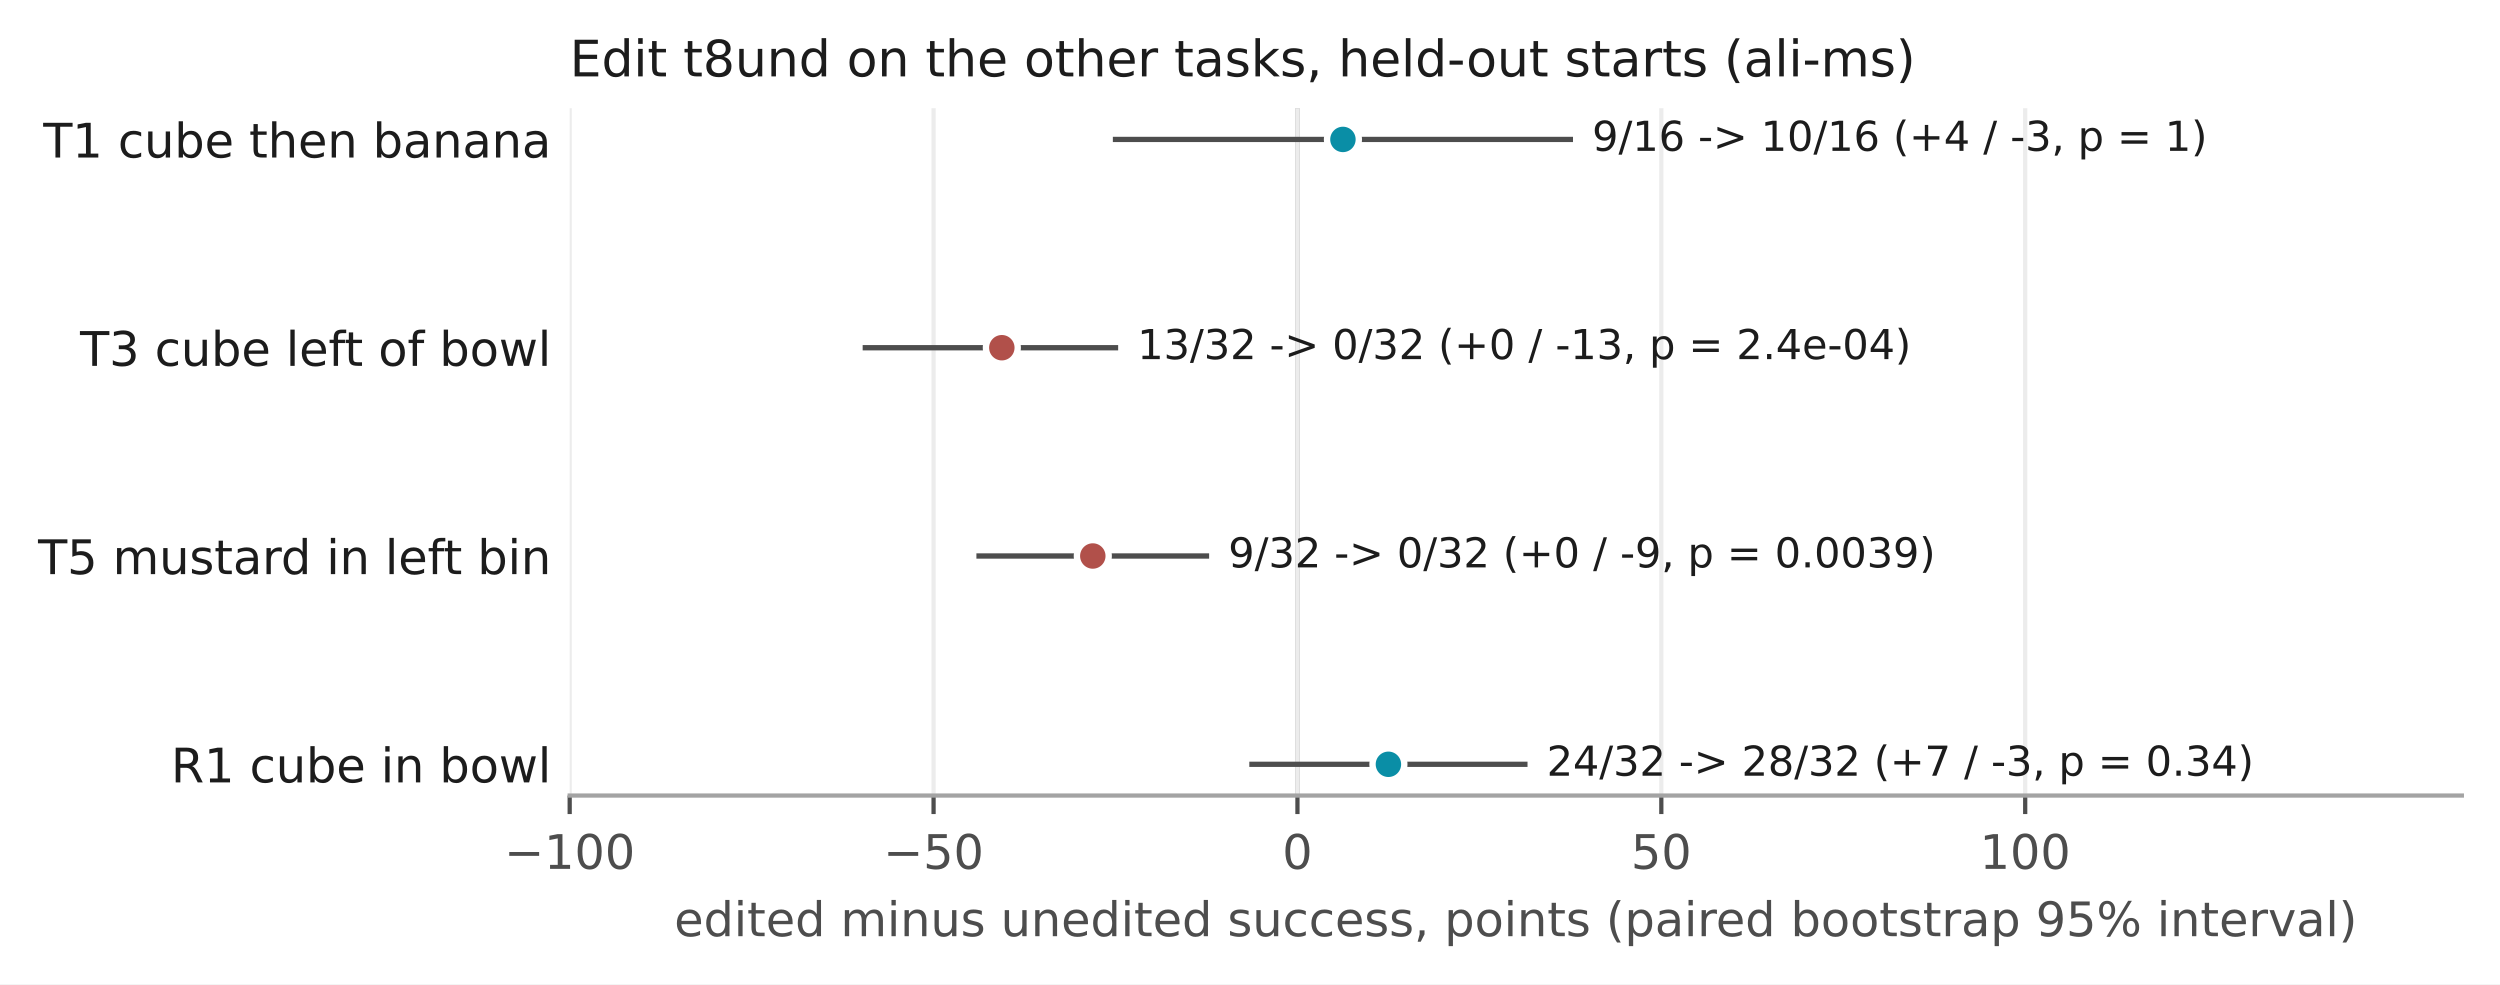
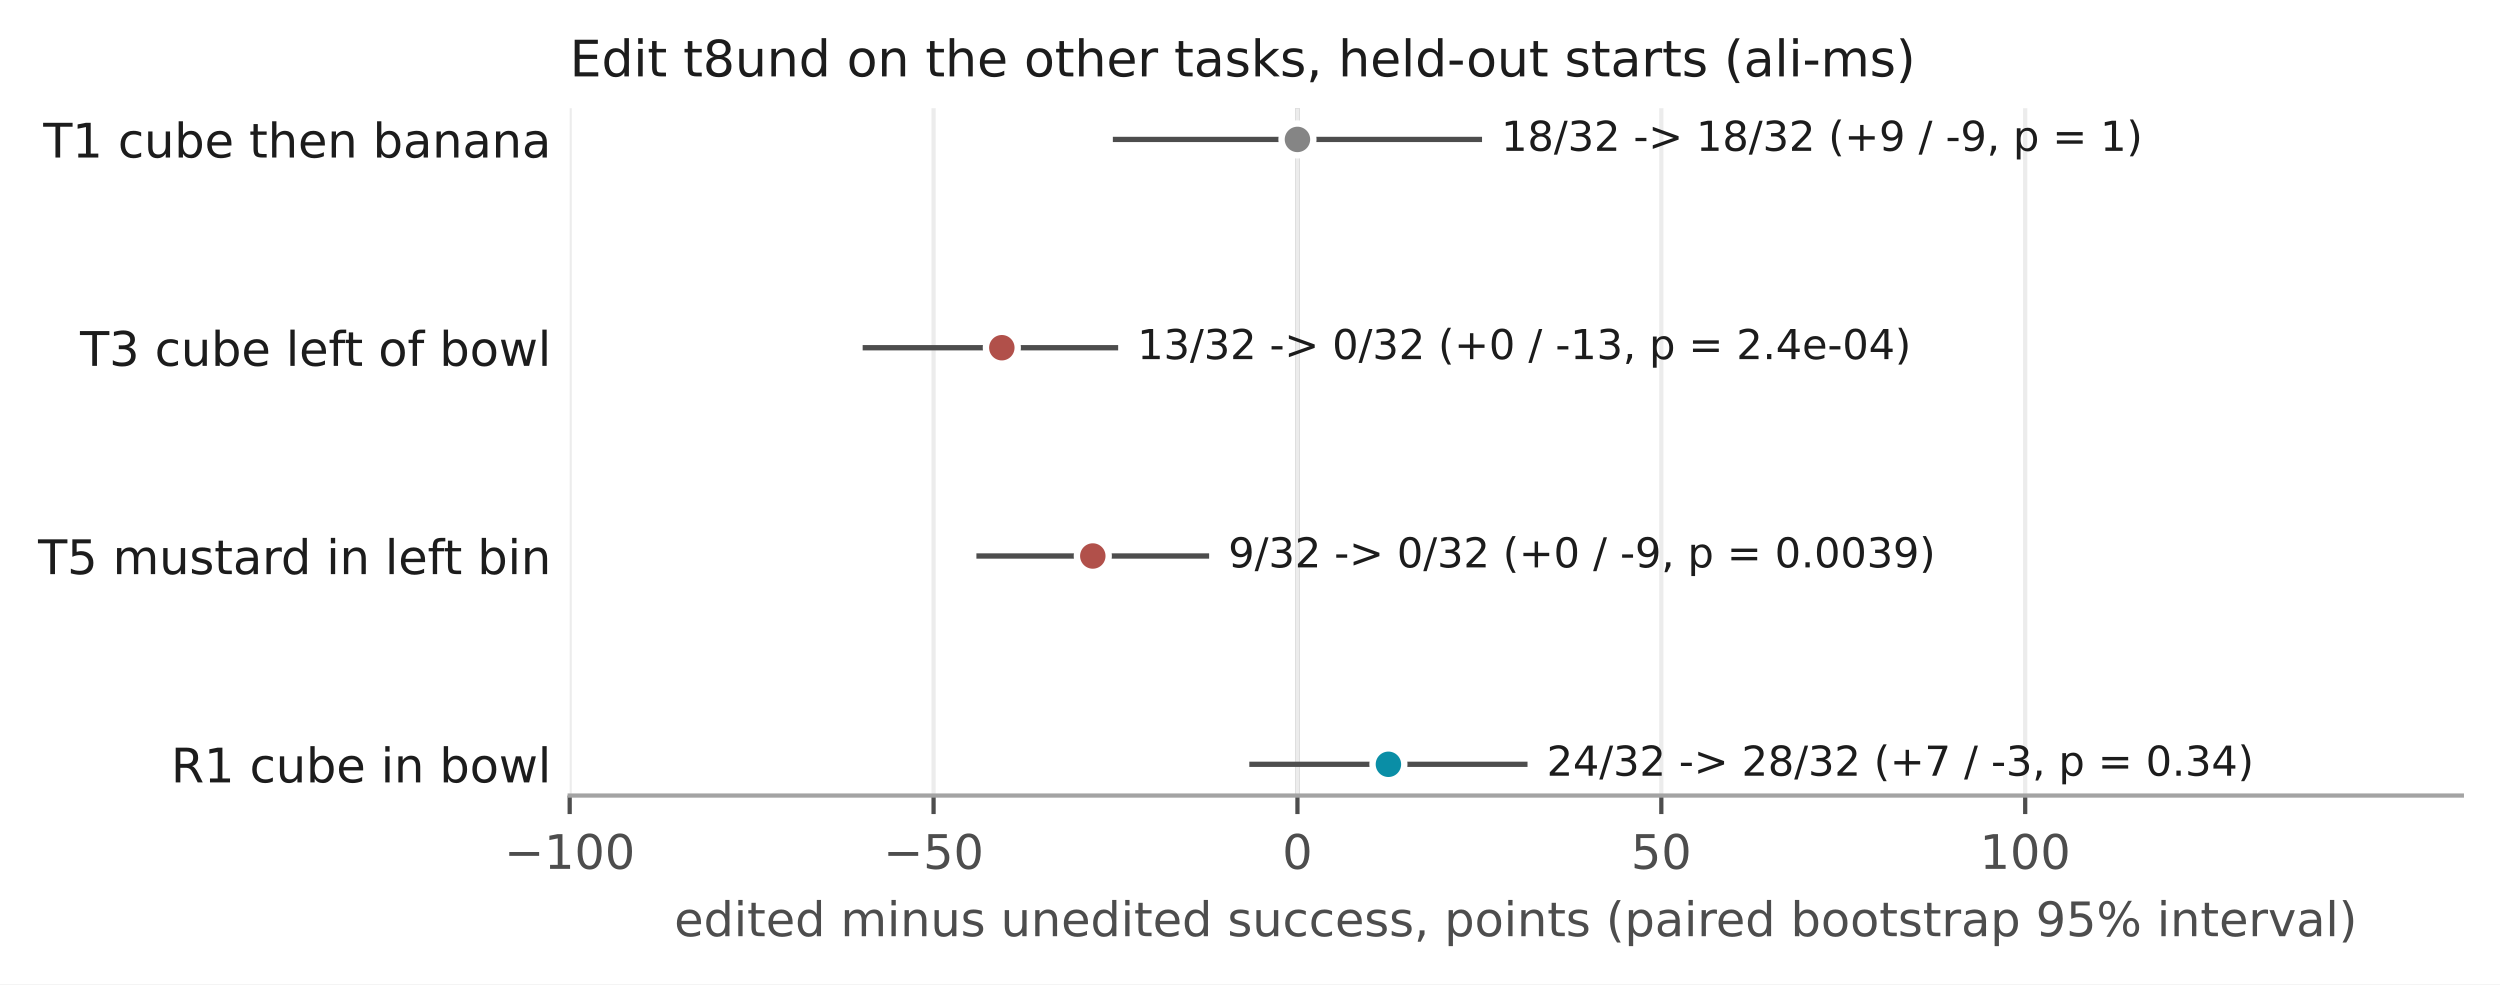
<svg xmlns="http://www.w3.org/2000/svg" xmlns:xlink="http://www.w3.org/1999/xlink" width="471.842pt" height="185.769pt" viewBox="0 0 471.842 185.769" version="1.1">
  <defs>
    <style type="text/css">*{stroke-linejoin: round; stroke-linecap: butt}</style>
  </defs>
  <g id="figure_1">
    <g id="patch_1">
      <path d="M -0 185.769  L 471.842 185.769  L 471.842 0  L -0 0  z " style="fill: #ffffff" />
    </g>
    <g id="axes_1">
      <g id="patch_2">
        <path d="M 107.522 150.148  L 464.642 150.148  L 464.642 20.419  L 107.522 20.419  z " style="fill: #ffffff" />
      </g>
      <g id="line2d_1">
-         <path d="M 244.876 150.148  L 244.876 20.419  " clip-path="url(#p69669f9032)" style="fill: none; stroke: #a3a3a3; stroke-width: 0.8; stroke-linecap: square" />
+         <path d="M 244.876 150.148  L 244.876 20.419  " clip-path="url(#pd2d330fe07)" style="fill: none; stroke: #a3a3a3; stroke-width: 0.8; stroke-linecap: square" />
      </g>
      <g id="matplotlib.axis_1">
        <g id="xtick_1">
          <g id="line2d_2">
-             <path d="M 107.522 150.148  L 107.522 20.419  " clip-path="url(#p69669f9032)" style="fill: none; stroke: #ececec; stroke-width: 0.8; stroke-linecap: square" />
+             <path d="M 107.522 150.148  L 107.522 20.419  " clip-path="url(#pd2d330fe07)" style="fill: none; stroke: #ececec; stroke-width: 0.8; stroke-linecap: square" />
          </g>
          <g id="line2d_3">
            <defs>
-               <path id="m7a7054aaa6" d="M 0 0  L 0 3.5  " style="stroke: #4d4d4d; stroke-width: 0.8" />
+               <path id="mf1819311a0" d="M 0 0  L 0 3.5  " style="stroke: #4d4d4d; stroke-width: 0.8" />
            </defs>
            <g>
-               <use xlink:href="#m7a7054aaa6" x="107.522" y="150.148" style="fill: #4d4d4d; stroke: #4d4d4d; stroke-width: 0.8" />
+               <use xlink:href="#mf1819311a0" x="107.522" y="150.148" style="fill: #4d4d4d; stroke: #4d4d4d; stroke-width: 0.8" />
            </g>
          </g>
          <g id="text_1">
            <text style="font-size: 9px; font-family: 'DejaVu Sans'; text-anchor: middle; fill: #4d4d4d" x="107.522" y="163.987" transform="rotate(-0 107.5217 163.9867)">−100</text>
          </g>
        </g>
        <g id="xtick_2">
          <g id="line2d_4">
-             <path d="M 176.199 150.148  L 176.199 20.419  " clip-path="url(#p69669f9032)" style="fill: none; stroke: #ececec; stroke-width: 0.8; stroke-linecap: square" />
+             <path d="M 176.199 150.148  L 176.199 20.419  " clip-path="url(#pd2d330fe07)" style="fill: none; stroke: #ececec; stroke-width: 0.8; stroke-linecap: square" />
          </g>
          <g id="line2d_5">
            <g>
-               <use xlink:href="#m7a7054aaa6" x="176.199" y="150.148" style="fill: #4d4d4d; stroke: #4d4d4d; stroke-width: 0.8" />
+               <use xlink:href="#mf1819311a0" x="176.199" y="150.148" style="fill: #4d4d4d; stroke: #4d4d4d; stroke-width: 0.8" />
            </g>
          </g>
          <g id="text_2">
            <text style="font-size: 9px; font-family: 'DejaVu Sans'; text-anchor: middle; fill: #4d4d4d" x="176.199" y="163.987" transform="rotate(-0 176.1986 163.9867)">−50</text>
          </g>
        </g>
        <g id="xtick_3">
          <g id="line2d_6">
-             <path d="M 244.876 150.148  L 244.876 20.419  " clip-path="url(#p69669f9032)" style="fill: none; stroke: #ececec; stroke-width: 0.8; stroke-linecap: square" />
+             <path d="M 244.876 150.148  L 244.876 20.419  " clip-path="url(#pd2d330fe07)" style="fill: none; stroke: #ececec; stroke-width: 0.8; stroke-linecap: square" />
          </g>
          <g id="line2d_7">
            <g>
-               <use xlink:href="#m7a7054aaa6" x="244.876" y="150.148" style="fill: #4d4d4d; stroke: #4d4d4d; stroke-width: 0.8" />
+               <use xlink:href="#mf1819311a0" x="244.876" y="150.148" style="fill: #4d4d4d; stroke: #4d4d4d; stroke-width: 0.8" />
            </g>
          </g>
          <g id="text_3">
            <text style="font-size: 9px; font-family: 'DejaVu Sans'; text-anchor: middle; fill: #4d4d4d" x="244.876" y="163.987" transform="rotate(-0 244.8756 163.9867)">0</text>
          </g>
        </g>
        <g id="xtick_4">
          <g id="line2d_8">
-             <path d="M 313.552 150.148  L 313.552 20.419  " clip-path="url(#p69669f9032)" style="fill: none; stroke: #ececec; stroke-width: 0.8; stroke-linecap: square" />
+             <path d="M 313.552 150.148  L 313.552 20.419  " clip-path="url(#pd2d330fe07)" style="fill: none; stroke: #ececec; stroke-width: 0.8; stroke-linecap: square" />
          </g>
          <g id="line2d_9">
            <g>
-               <use xlink:href="#m7a7054aaa6" x="313.552" y="150.148" style="fill: #4d4d4d; stroke: #4d4d4d; stroke-width: 0.8" />
+               <use xlink:href="#mf1819311a0" x="313.552" y="150.148" style="fill: #4d4d4d; stroke: #4d4d4d; stroke-width: 0.8" />
            </g>
          </g>
          <g id="text_4">
            <text style="font-size: 9px; font-family: 'DejaVu Sans'; text-anchor: middle; fill: #4d4d4d" x="313.552" y="163.987" transform="rotate(-0 313.5525 163.9867)">50</text>
          </g>
        </g>
        <g id="xtick_5">
          <g id="line2d_10">
-             <path d="M 382.229 150.148  L 382.229 20.419  " clip-path="url(#p69669f9032)" style="fill: none; stroke: #ececec; stroke-width: 0.8; stroke-linecap: square" />
+             <path d="M 382.229 150.148  L 382.229 20.419  " clip-path="url(#pd2d330fe07)" style="fill: none; stroke: #ececec; stroke-width: 0.8; stroke-linecap: square" />
          </g>
          <g id="line2d_11">
            <g>
-               <use xlink:href="#m7a7054aaa6" x="382.229" y="150.148" style="fill: #4d4d4d; stroke: #4d4d4d; stroke-width: 0.8" />
+               <use xlink:href="#mf1819311a0" x="382.229" y="150.148" style="fill: #4d4d4d; stroke: #4d4d4d; stroke-width: 0.8" />
            </g>
          </g>
          <g id="text_5">
            <text style="font-size: 9px; font-family: 'DejaVu Sans'; text-anchor: middle; fill: #4d4d4d" x="382.229" y="163.987" transform="rotate(-0 382.2294 163.9867)">100</text>
          </g>
        </g>
        <g id="text_6">
          <text style="font-size: 9px; font-family: 'DejaVu Sans'; text-anchor: middle; fill: #4d4d4d" x="286.082" y="176.697" transform="rotate(-0 286.0817 176.697)">edited minus unedited success, points (paired bootstrap 95% interval)</text>
        </g>
      </g>
      <g id="matplotlib.axis_2">
        <g id="ytick_1">
          <g id="line2d_12" />
          <g id="text_7">
            <text style="font-size: 9px; font-family: 'DejaVu Sans'; text-anchor: end; fill: #1c1c1c" x="104.022" y="147.671" transform="rotate(-0 104.0217 147.6706)">R1 cube in bowl</text>
          </g>
        </g>
        <g id="ytick_2">
          <g id="line2d_13" />
          <g id="text_8">
            <text style="font-size: 9px; font-family: 'DejaVu Sans'; text-anchor: end; fill: #1c1c1c" x="104.022" y="108.359" transform="rotate(-0 104.0217 108.3586)">T5 mustard in left bin</text>
          </g>
        </g>
        <g id="ytick_3">
          <g id="line2d_14" />
          <g id="text_9">
            <text style="font-size: 9px; font-family: 'DejaVu Sans'; text-anchor: end; fill: #1c1c1c" x="104.022" y="69.047" transform="rotate(-0 104.0217 69.04661)">T3 cube left of bowl</text>
          </g>
        </g>
        <g id="ytick_4">
          <g id="line2d_15" />
          <g id="text_10">
            <text style="font-size: 9px; font-family: 'DejaVu Sans'; text-anchor: end; fill: #1c1c1c" x="104.022" y="29.735" transform="rotate(-0 104.0217 29.73461)">T1 cube then banana</text>
          </g>
        </g>
      </g>
      <g id="line2d_16">
-         <path d="M 210.537 26.315  L 296.383 26.315  " clip-path="url(#p69669f9032)" style="fill: none; stroke: #4d4d4d; stroke-linecap: square" />
+         <path d="M 210.537 26.315  L 279.214 26.315  " clip-path="url(#pd2d330fe07)" style="fill: none; stroke: #4d4d4d; stroke-linecap: square" />
      </g>
      <g id="line2d_17">
-         <path d="M 163.315 65.627  L 210.537 65.627  " clip-path="url(#p69669f9032)" style="fill: none; stroke: #4d4d4d; stroke-linecap: square" />
+         <path d="M 163.315 65.627  L 210.537 65.627  " clip-path="url(#pd2d330fe07)" style="fill: none; stroke: #4d4d4d; stroke-linecap: square" />
      </g>
      <g id="line2d_18">
-         <path d="M 184.783 104.939  L 227.706 104.939  " clip-path="url(#p69669f9032)" style="fill: none; stroke: #4d4d4d; stroke-linecap: square" />
+         <path d="M 184.783 104.939  L 227.706 104.939  " clip-path="url(#pd2d330fe07)" style="fill: none; stroke: #4d4d4d; stroke-linecap: square" />
      </g>
      <g id="line2d_19">
-         <path d="M 236.291 144.251  L 287.799 144.251  " clip-path="url(#p69669f9032)" style="fill: none; stroke: #4d4d4d; stroke-linecap: square" />
+         <path d="M 236.291 144.251  L 287.799 144.251  " clip-path="url(#pd2d330fe07)" style="fill: none; stroke: #4d4d4d; stroke-linecap: square" />
      </g>
      <g id="patch_3">
        <path d="M 107.522 150.148  L 464.642 150.148  " style="fill: none; stroke: #a3a3a3; stroke-width: 0.8; stroke-linejoin: miter; stroke-linecap: square" />
      </g>
      <g id="line2d_20">
        <defs>
-           <path id="m4296f79478" d="M 0 3  C 0.796 3 1.559 2.684 2.121 2.121  C 2.684 1.559 3 0.796 3 0  C 3 -0.796 2.684 -1.559 2.121 -2.121  C 1.559 -2.684 0.796 -3 0 -3  C -0.796 -3 -1.559 -2.684 -2.121 -2.121  C -2.684 -1.559 -3 -0.796 -3 0  C -3 0.796 -2.684 1.559 -2.121 2.121  C -1.559 2.684 -0.796 3 0 3  z " style="stroke: #ffffff; stroke-width: 1.2" />
+           <path id="mbbca83b449" d="M 0 3  C 0.796 3 1.559 2.684 2.121 2.121  C 2.684 1.559 3 0.796 3 0  C 3 -0.796 2.684 -1.559 2.121 -2.121  C 1.559 -2.684 0.796 -3 0 -3  C -0.796 -3 -1.559 -2.684 -2.121 -2.121  C -2.684 -1.559 -3 -0.796 -3 0  C -3 0.796 -2.684 1.559 -2.121 2.121  C -1.559 2.684 -0.796 3 0 3  z " style="stroke: #ffffff; stroke-width: 1.2" />
        </defs>
-         <g clip-path="url(#p69669f9032)">
-           <use xlink:href="#m4296f79478" x="253.46" y="26.315" style="fill: #0a8ea6; stroke: #ffffff; stroke-width: 1.2" />
+         <g clip-path="url(#pd2d330fe07)">
+           <use xlink:href="#mbbca83b449" x="244.876" y="26.315" style="fill: #858585; stroke: #ffffff; stroke-width: 1.2" />
        </g>
      </g>
      <g id="text_11">
-         <text style="font-size: 7.8px; font-family: 'DejaVu Sans'; text-anchor: start; fill: #1c1c1c" x="300.504" y="28.468" transform="rotate(-0 300.5039 28.46763)">9/16 -&gt; 10/16  (+4 / -3, p = 1)</text>
+         <text style="font-size: 7.8px; font-family: 'DejaVu Sans'; text-anchor: start; fill: #1c1c1c" x="283.335" y="28.468" transform="rotate(-0 283.3346 28.46763)">18/32 -&gt; 18/32  (+9 / -9, p = 1)</text>
      </g>
      <g id="line2d_21">
        <defs>
-           <path id="m5d3f921117" d="M 0 3  C 0.796 3 1.559 2.684 2.121 2.121  C 2.684 1.559 3 0.796 3 0  C 3 -0.796 2.684 -1.559 2.121 -2.121  C 1.559 -2.684 0.796 -3 0 -3  C -0.796 -3 -1.559 -2.684 -2.121 -2.121  C -2.684 -1.559 -3 -0.796 -3 0  C -3 0.796 -2.684 1.559 -2.121 2.121  C -1.559 2.684 -0.796 3 0 3  z " style="stroke: #ffffff; stroke-width: 1.2" />
+           <path id="me352f8633b" d="M 0 3  C 0.796 3 1.559 2.684 2.121 2.121  C 2.684 1.559 3 0.796 3 0  C 3 -0.796 2.684 -1.559 2.121 -2.121  C 1.559 -2.684 0.796 -3 0 -3  C -0.796 -3 -1.559 -2.684 -2.121 -2.121  C -2.684 -1.559 -3 -0.796 -3 0  C -3 0.796 -2.684 1.559 -2.121 2.121  C -1.559 2.684 -0.796 3 0 3  z " style="stroke: #ffffff; stroke-width: 1.2" />
        </defs>
-         <g clip-path="url(#p69669f9032)">
-           <use xlink:href="#m5d3f921117" x="189.082" y="65.627" style="fill: #b1504a; stroke: #ffffff; stroke-width: 1.2" />
+         <g clip-path="url(#pd2d330fe07)">
+           <use xlink:href="#me352f8633b" x="189.082" y="65.627" style="fill: #b1504a; stroke: #ffffff; stroke-width: 1.2" />
        </g>
      </g>
      <g id="text_12">
        <text style="font-size: 7.8px; font-family: 'DejaVu Sans'; text-anchor: start; fill: #1c1c1c" x="214.658" y="67.78" transform="rotate(-0 214.6577 67.77963)">13/32 -&gt; 0/32  (+0 / -13, p = 2.4e-04)</text>
      </g>
      <g id="line2d_22">
-         <g clip-path="url(#p69669f9032)">
-           <use xlink:href="#m5d3f921117" x="206.252" y="104.939" style="fill: #b1504a; stroke: #ffffff; stroke-width: 1.2" />
+         <g clip-path="url(#pd2d330fe07)">
+           <use xlink:href="#me352f8633b" x="206.252" y="104.939" style="fill: #b1504a; stroke: #ffffff; stroke-width: 1.2" />
        </g>
      </g>
      <g id="text_13">
        <text style="font-size: 7.8px; font-family: 'DejaVu Sans'; text-anchor: start; fill: #1c1c1c" x="231.827" y="107.092" transform="rotate(-0 231.827 107.0916)">9/32 -&gt; 0/32  (+0 / -9, p = 0.0039)</text>
      </g>
      <g id="line2d_23">
-         <g clip-path="url(#p69669f9032)">
-           <use xlink:href="#m4296f79478" x="262.045" y="144.251" style="fill: #0a8ea6; stroke: #ffffff; stroke-width: 1.2" />
+         <defs>
+           <path id="m2557aaf3f3" d="M 0 3  C 0.796 3 1.559 2.684 2.121 2.121  C 2.684 1.559 3 0.796 3 0  C 3 -0.796 2.684 -1.559 2.121 -2.121  C 1.559 -2.684 0.796 -3 0 -3  C -0.796 -3 -1.559 -2.684 -2.121 -2.121  C -2.684 -1.559 -3 -0.796 -3 0  C -3 0.796 -2.684 1.559 -2.121 2.121  C -1.559 2.684 -0.796 3 0 3  z " style="stroke: #ffffff; stroke-width: 1.2" />
+         </defs>
+         <g clip-path="url(#pd2d330fe07)">
+           <use xlink:href="#m2557aaf3f3" x="262.045" y="144.251" style="fill: #0a8ea6; stroke: #ffffff; stroke-width: 1.2" />
        </g>
      </g>
      <g id="text_14">
        <text style="font-size: 7.8px; font-family: 'DejaVu Sans'; text-anchor: start; fill: #1c1c1c" x="291.919" y="146.404" transform="rotate(-0 291.9193 146.4036)">24/32 -&gt; 28/32  (+7 / -3, p = 0.34)</text>
      </g>
      <g id="text_15">
        <text style="font-size: 9.5px; font-family: 'DejaVu Sans'; text-anchor: start; fill: #1c1c1c" x="107.522" y="14.419" transform="rotate(-0 107.5217 14.41852)">Edit t8und on the other tasks, held-out starts (ali-ms)</text>
      </g>
    </g>
  </g>
  <defs>
-     <clipPath id="p69669f9032">
+     <clipPath id="pd2d330fe07">
      <rect x="107.522" y="20.419" width="357.12" height="129.73" />
    </clipPath>
  </defs>
</svg>
